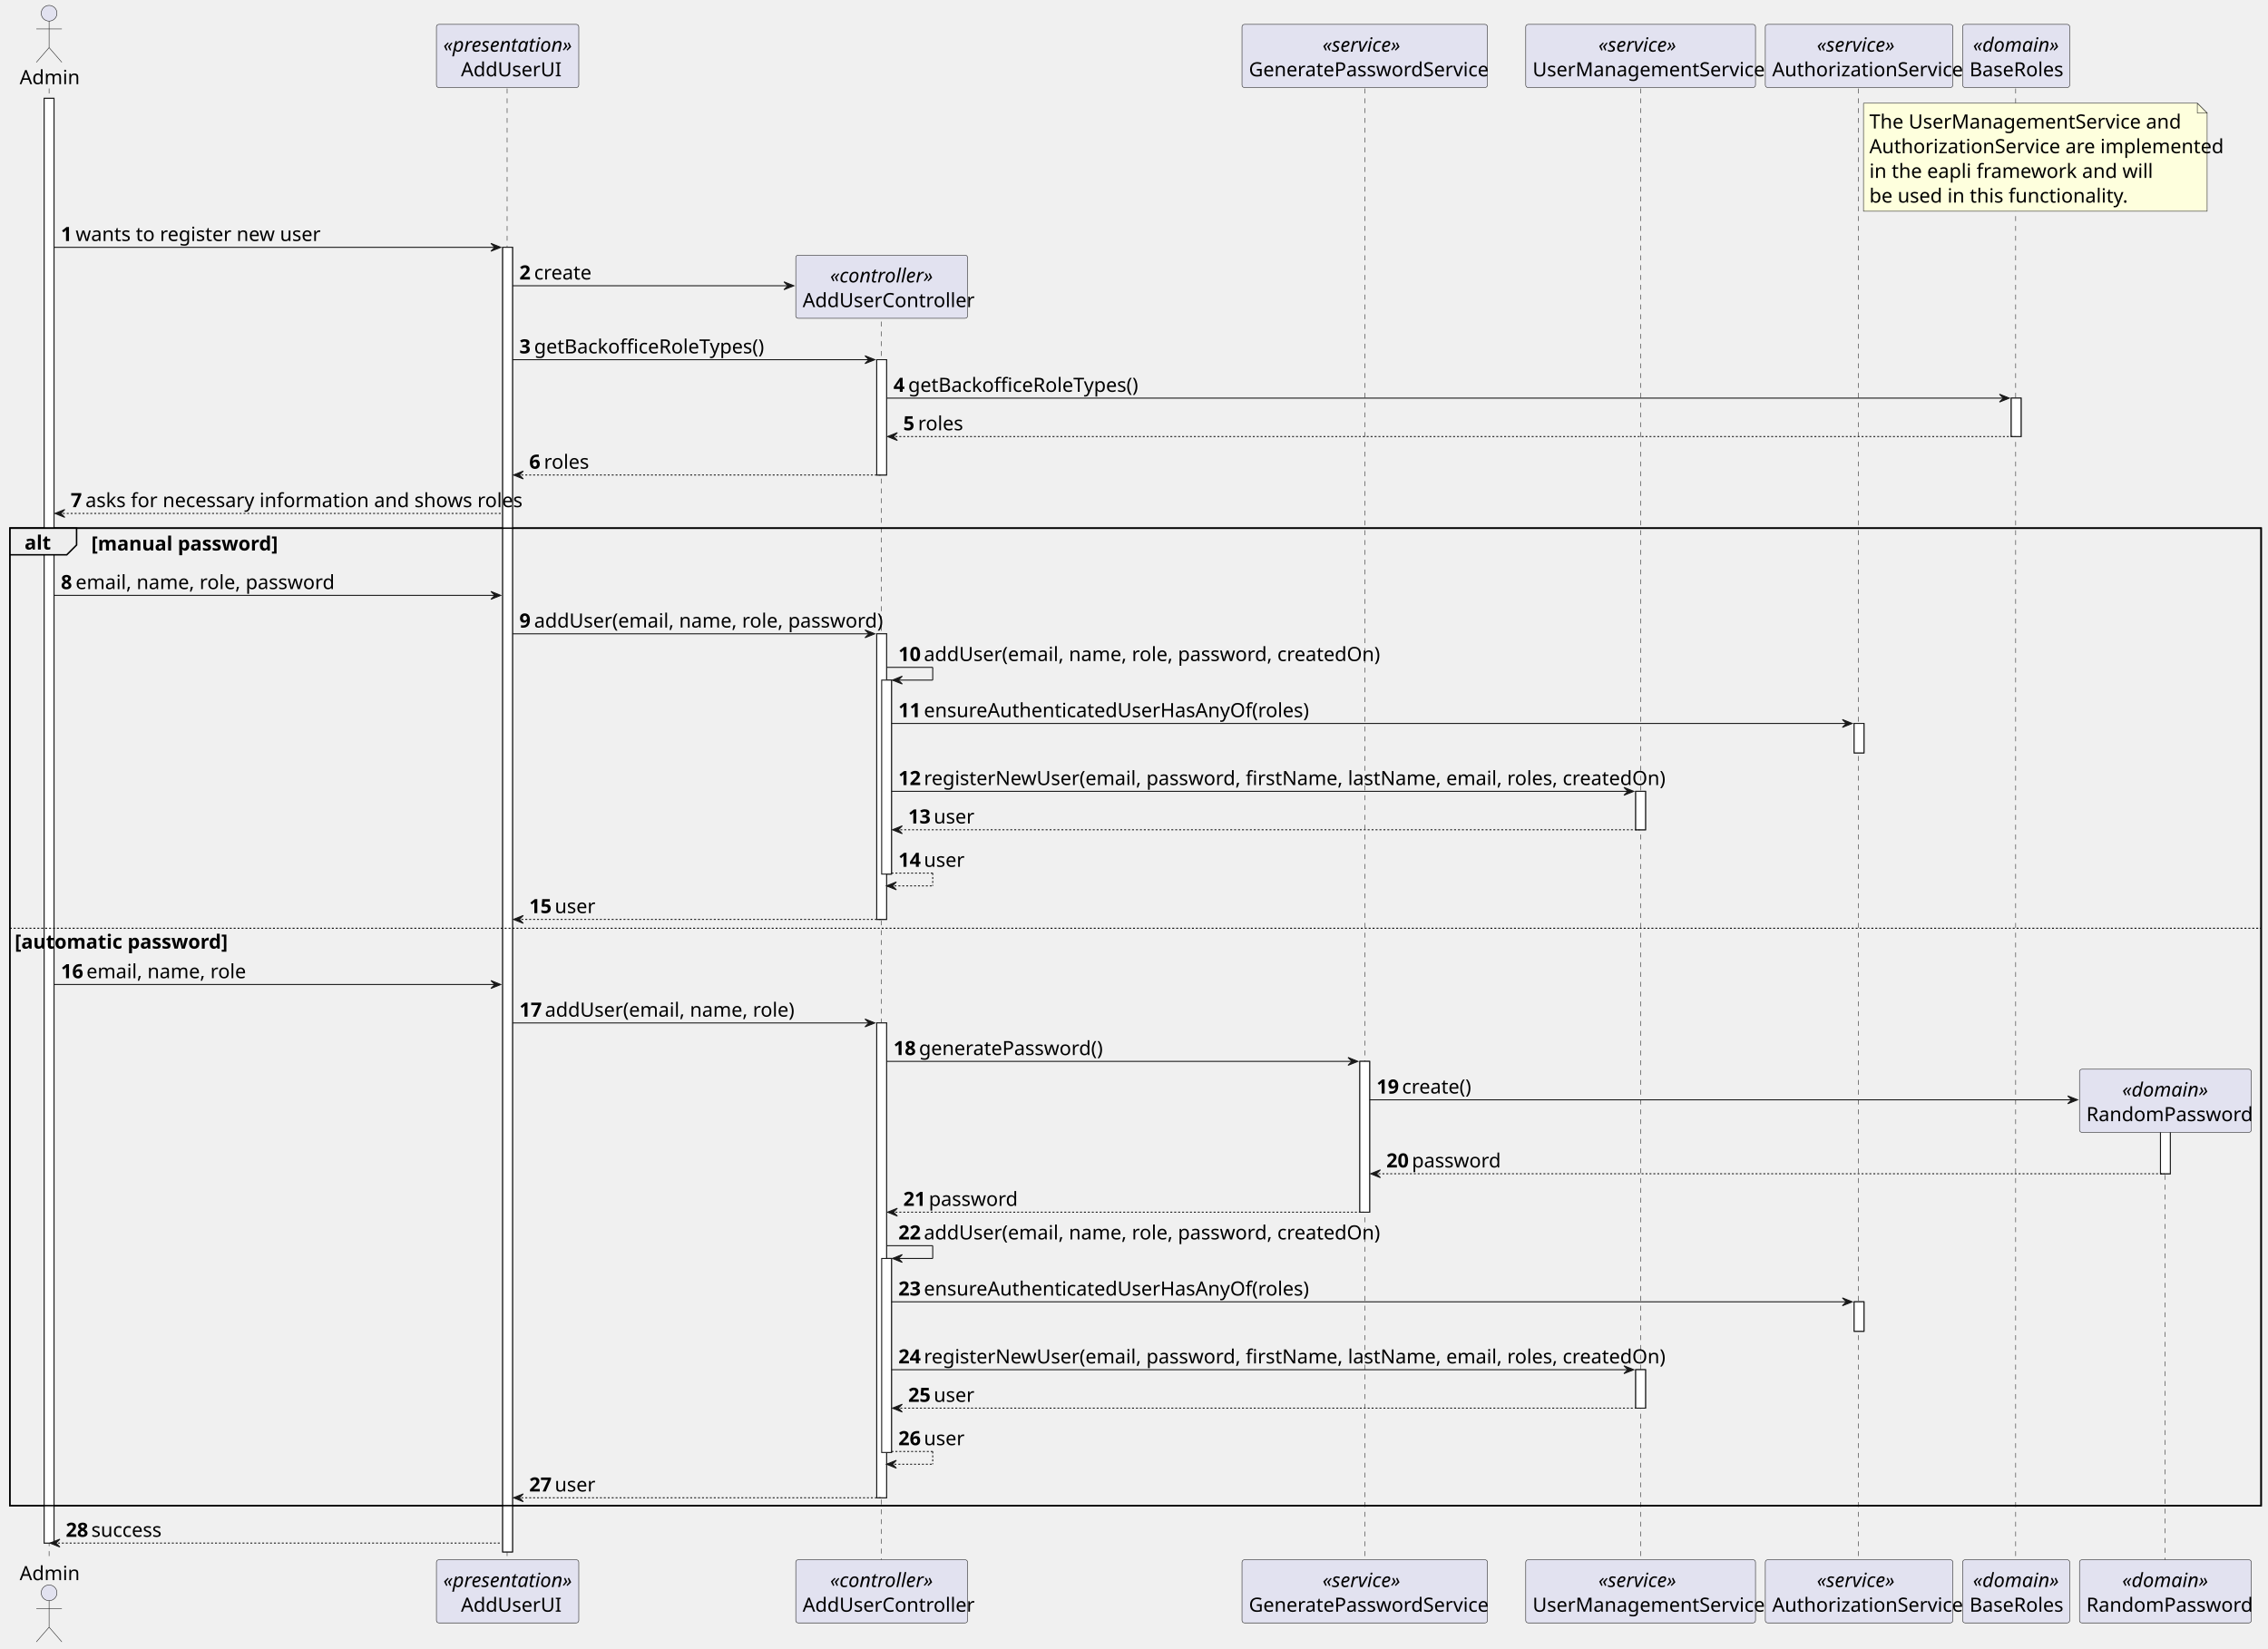
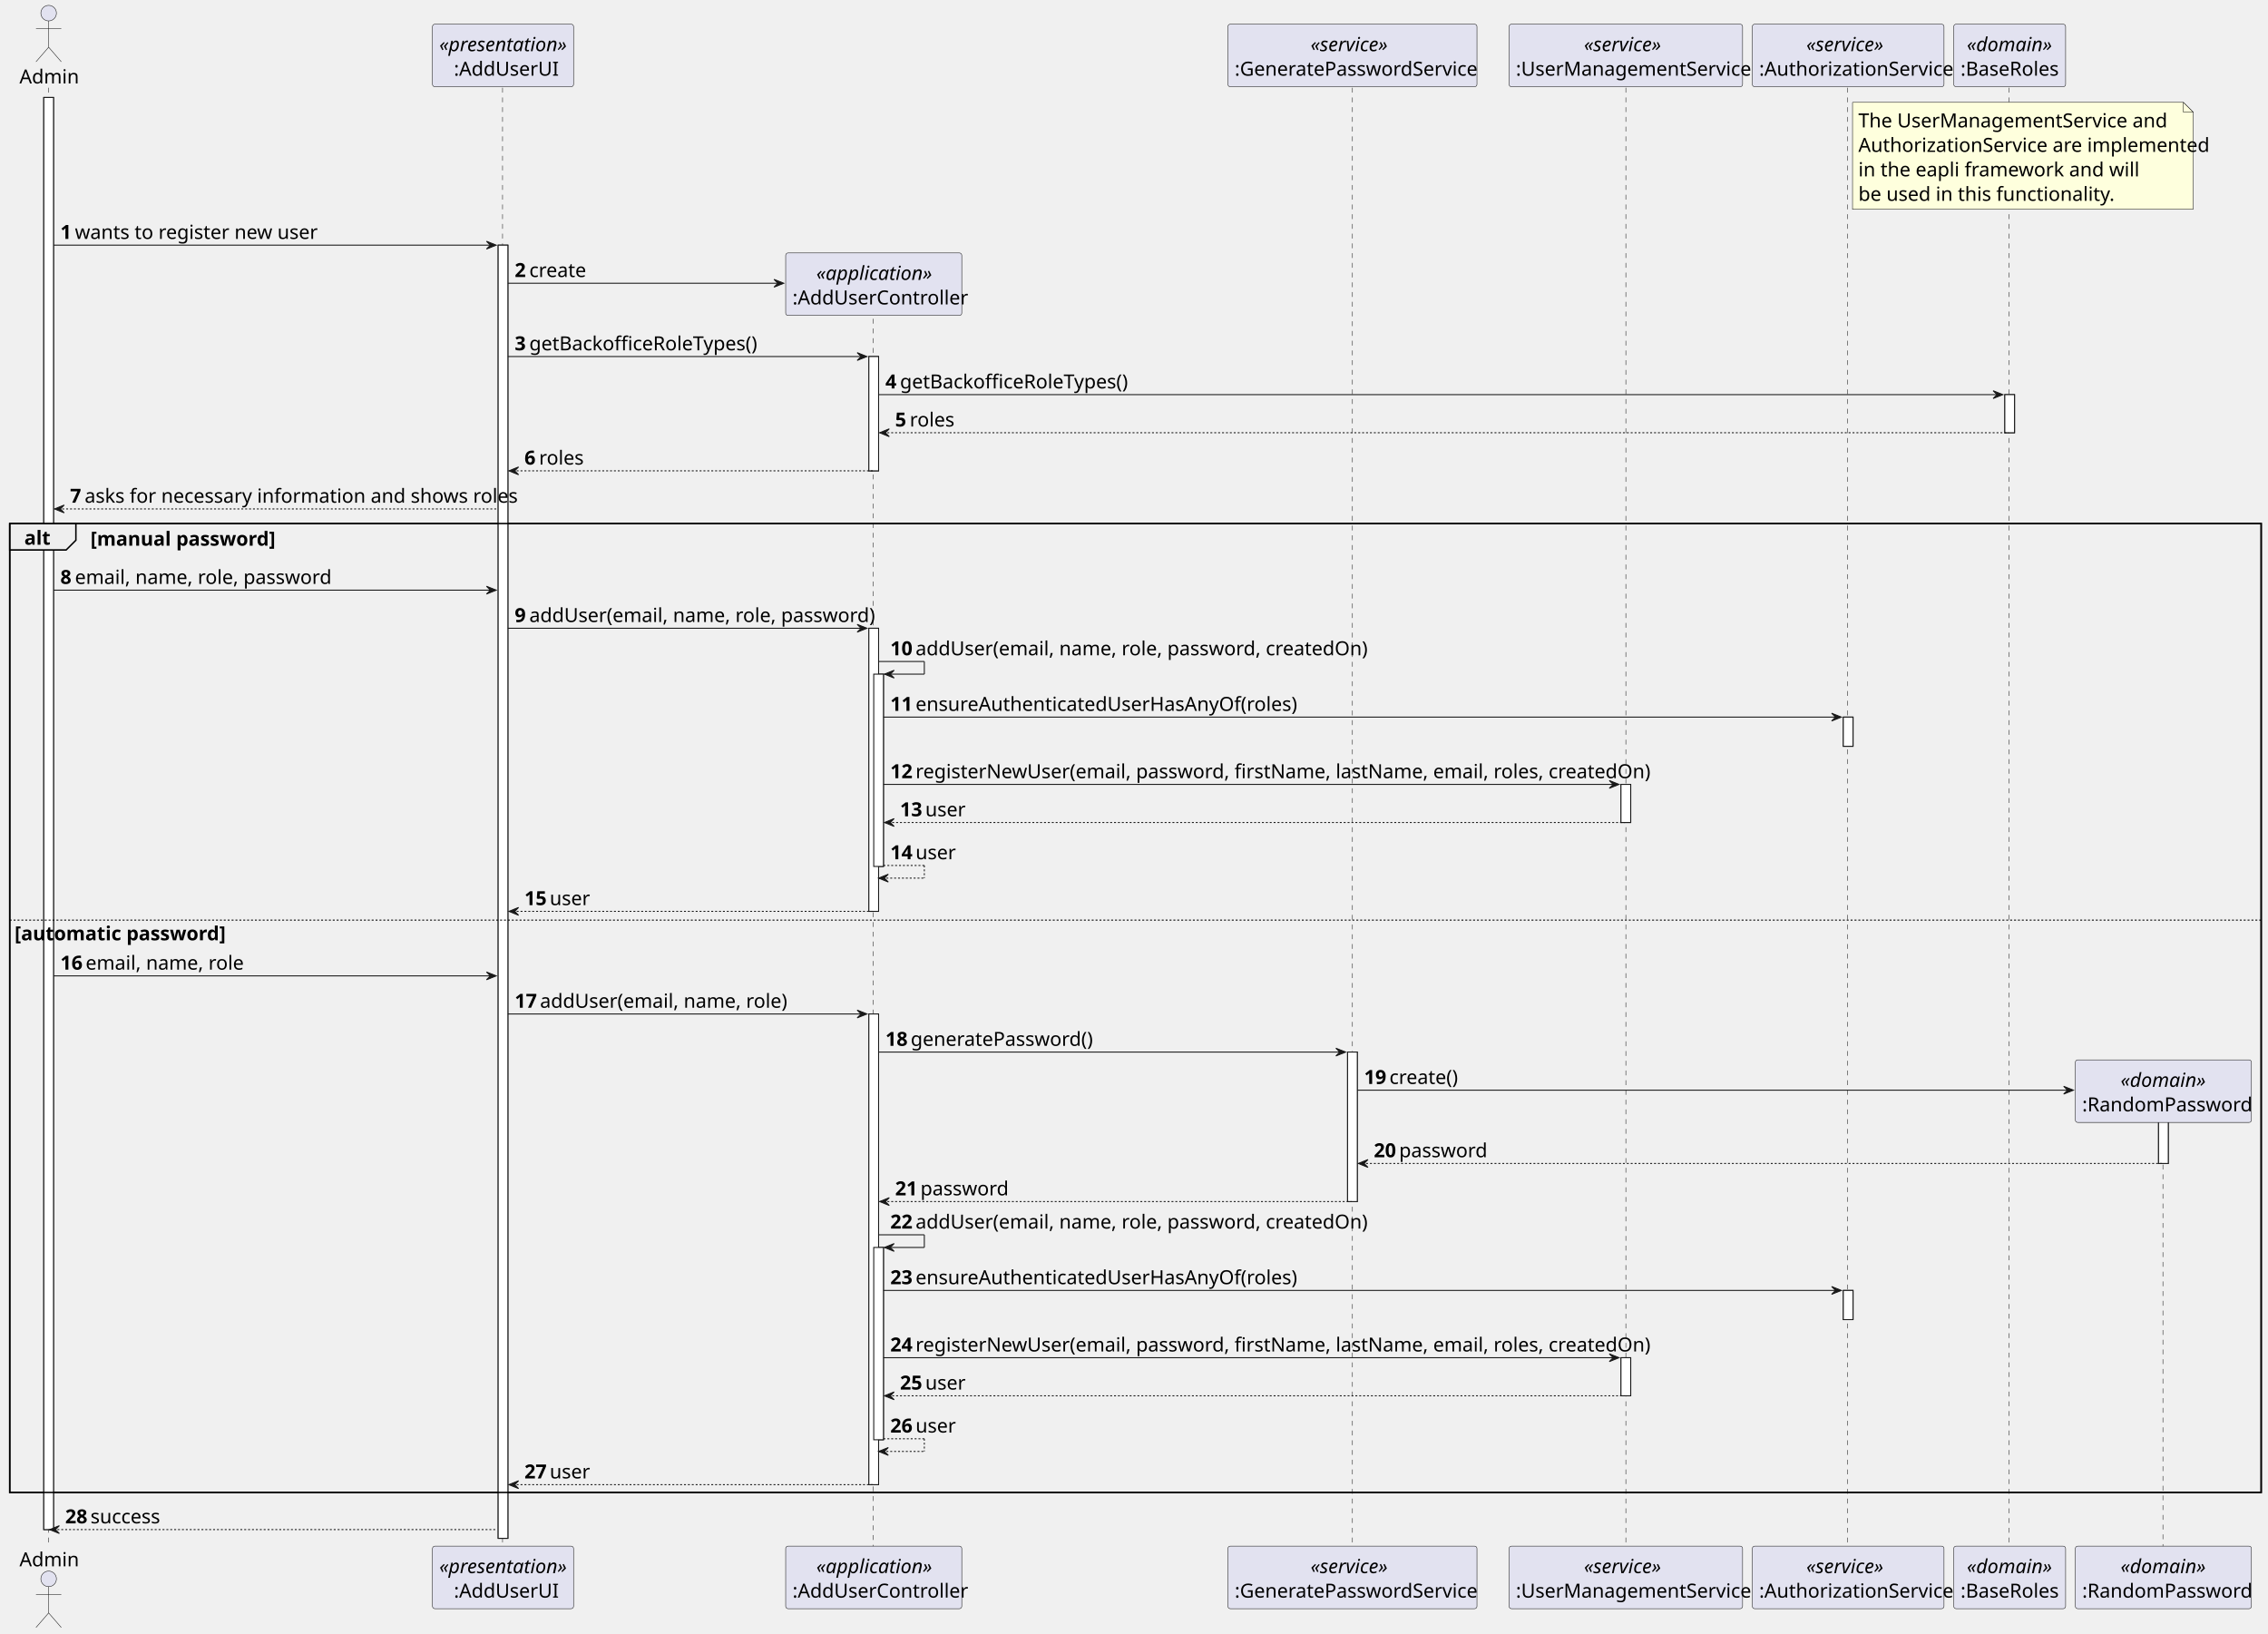
- <svg xmlns="http://www.w3.org/2000/svg" contentStyleType="text/css" height="1679px" preserveAspectRatio="none" style="width:2310px;height:1679px;background:#FFFFFF;" version="1.1" viewBox="0 0 2310 1679" width="2310px" zoomAndPan="magnify">
+ <svg xmlns="http://www.w3.org/2000/svg" contentStyleType="text/css" height="1679px" preserveAspectRatio="none" style="width:2331px;height:1679px;background:#FFFFFF;" version="1.1" viewBox="0 0 2331 1679" width="2331px" zoomAndPan="magnify">
  <defs />
  <g>
    <rect fill="#FFFFFF" height="1471.781" style="stroke:#181818;stroke-width:1.0;" width="10" x="45" y="100.156" />
    <rect fill="#FFFFFF" height="1329" style="stroke:#181818;stroke-width:1.0;" width="10" x="512" y="251.938" />
    <rect fill="#FFFFFF" height="117.469" style="stroke:#181818;stroke-width:1.0;" width="10" x="893" y="366.406" />
    <rect fill="#FFFFFF" height="290.938" style="stroke:#181818;stroke-width:1.0;" width="10" x="893" y="645.656" />
    <rect fill="#FFFFFF" height="197.625" style="stroke:#181818;stroke-width:1.0;" width="10" x="898" y="692.812" />
    <rect fill="#FFFFFF" height="483.719" style="stroke:#181818;stroke-width:1.0;" width="10" x="893" y="1042.062" />
    <rect fill="#FFFFFF" height="197.625" style="stroke:#181818;stroke-width:1.0;" width="10" x="898" y="1282" />
    <rect fill="#FFFFFF" height="153.625" style="stroke:#181818;stroke-width:1.0;" width="10" x="1385" y="1081.219" />
    <rect fill="#FFFFFF" height="39.156" style="stroke:#181818;stroke-width:1.0;" width="10" x="1666" y="806.125" />
    <rect fill="#FFFFFF" height="39.156" style="stroke:#181818;stroke-width:1.0;" width="10" x="1666" y="1395.312" />
-     <rect fill="#FFFFFF" height="30" style="stroke:#181818;stroke-width:1.0;" width="10" x="1888.5" y="736.969" />
-     <rect fill="#FFFFFF" height="30" style="stroke:#181818;stroke-width:1.0;" width="10" x="1888.5" y="1326.156" />
-     <rect fill="#FFFFFF" height="39.156" style="stroke:#181818;stroke-width:1.0;" width="10" x="2048.5" y="405.562" />
-     <rect fill="#FFFFFF" height="65.312" style="stroke:#181818;stroke-width:1.0;" width="10" x="2200.5" y="1130.375" />
-     <rect fill="none" height="995.75" style="stroke:#000000;stroke-width:1.5;" width="2293" x="10" y="538.031" />
+     <rect fill="#FFFFFF" height="30" style="stroke:#181818;stroke-width:1.0;" width="10" x="1894.5" y="736.969" />
+     <rect fill="#FFFFFF" height="30" style="stroke:#181818;stroke-width:1.0;" width="10" x="1894.5" y="1326.156" />
+     <rect fill="#FFFFFF" height="39.156" style="stroke:#181818;stroke-width:1.0;" width="10" x="2060.5" y="405.562" />
+     <rect fill="#FFFFFF" height="65.312" style="stroke:#181818;stroke-width:1.0;" width="10" x="2218.5" y="1130.375" />
+     <rect fill="none" height="995.75" style="stroke:#000000;stroke-width:1.5;" width="2314" x="10" y="538.031" />
    <line style="stroke:#181818;stroke-width:0.5;stroke-dasharray:5.0,5.0;" x1="50" x2="50" y1="90.156" y2="1589.938" />
    <line style="stroke:#181818;stroke-width:0.5;stroke-dasharray:5.0,5.0;" x1="516.5" x2="516.5" y1="90.156" y2="1589.938" />
    <line style="stroke:#181818;stroke-width:0.5;stroke-dasharray:5.0,5.0;" x1="897.5" x2="897.5" y1="307.594" y2="1589.938" />
    <line style="stroke:#181818;stroke-width:0.5;stroke-dasharray:5.0,5.0;" x1="1390" x2="1390" y1="90.156" y2="1589.938" />
    <line style="stroke:#181818;stroke-width:0.5;stroke-dasharray:5.0,5.0;" x1="1671" x2="1671" y1="90.156" y2="1589.938" />
-     <line style="stroke:#181818;stroke-width:0.5;stroke-dasharray:5.0,5.0;" x1="1893" x2="1893" y1="90.156" y2="1589.938" />
-     <line style="stroke:#181818;stroke-width:0.5;stroke-dasharray:5.0,5.0;" x1="2053" x2="2053" y1="90.156" y2="1589.938" />
-     <line style="stroke:#181818;stroke-width:0.5;stroke-dasharray:5.0,5.0;" x1="2205" x2="2205" y1="1136.875" y2="1589.938" />
+     <line style="stroke:#181818;stroke-width:0.5;stroke-dasharray:5.0,5.0;" x1="1899" x2="1899" y1="90.156" y2="1589.938" />
+     <line style="stroke:#181818;stroke-width:0.5;stroke-dasharray:5.0,5.0;" x1="2065" x2="2065" y1="90.156" y2="1589.938" />
+     <line style="stroke:#181818;stroke-width:0.5;stroke-dasharray:5.0,5.0;" x1="2223" x2="2223" y1="1136.875" y2="1589.938" />
    <text fill="#000000" font-family="sans-serif" font-size="20" lengthAdjust="spacing" textLength="54" x="20" y="85.762">Admin</text>
    <ellipse cx="50" cy="13.5" fill="#E2E2F0" rx="8" ry="8" style="stroke:#181818;stroke-width:0.5;" />
    <path d="M50,21.5 L50,48.5 M37,29.5 L63,29.5 M50,48.5 L37,63.5 M50,48.5 L63,63.5 " fill="none" style="stroke:#181818;stroke-width:0.5;" />
    <text fill="#000000" font-family="sans-serif" font-size="20" lengthAdjust="spacing" textLength="54" x="20" y="1609.699">Admin</text>
    <ellipse cx="50" cy="1622.594" fill="#E2E2F0" rx="8" ry="8" style="stroke:#181818;stroke-width:0.5;" />
    <path d="M50,1630.594 L50,1657.594 M37,1638.594 L63,1638.594 M50,1657.594 L37,1672.594 M50,1657.594 L63,1672.594 " fill="none" style="stroke:#181818;stroke-width:0.5;" />
    <rect fill="#E2E2F0" height="64.312" rx="2.5" ry="2.5" style="stroke:#181818;stroke-width:0.5;" width="145" x="444.5" y="24.844" />
    <text fill="#000000" font-family="sans-serif" font-size="20" font-style="italic" lengthAdjust="spacing" textLength="131" x="451.5" y="52.605">«presentation»</text>
-     <text fill="#000000" font-family="sans-serif" font-size="20" lengthAdjust="spacing" textLength="95" x="469.5" y="77.762">AddUserUI</text>
+     <text fill="#000000" font-family="sans-serif" font-size="20" lengthAdjust="spacing" textLength="101" x="466.5" y="77.762">:AddUserUI</text>
    <rect fill="#E2E2F0" height="64.312" rx="2.5" ry="2.5" style="stroke:#181818;stroke-width:0.5;" width="145" x="444.5" y="1588.938" />
    <text fill="#000000" font-family="sans-serif" font-size="20" font-style="italic" lengthAdjust="spacing" textLength="131" x="451.5" y="1616.699">«presentation»</text>
-     <text fill="#000000" font-family="sans-serif" font-size="20" lengthAdjust="spacing" textLength="95" x="469.5" y="1641.855">AddUserUI</text>
-     <rect fill="#E2E2F0" height="64.312" rx="2.5" ry="2.5" style="stroke:#181818;stroke-width:0.5;" width="175" x="810.5" y="1588.938" />
-     <text fill="#000000" font-family="sans-serif" font-size="20" font-style="italic" lengthAdjust="spacing" textLength="105" x="845.5" y="1616.699">«controller»</text>
-     <text fill="#000000" font-family="sans-serif" font-size="20" lengthAdjust="spacing" textLength="161" x="817.5" y="1641.855">AddUserController</text>
-     <rect fill="#E2E2F0" height="64.312" rx="2.5" ry="2.5" style="stroke:#181818;stroke-width:0.5;" width="250" x="1265" y="24.844" />
+     <text fill="#000000" font-family="sans-serif" font-size="20" lengthAdjust="spacing" textLength="101" x="466.5" y="1641.855">:AddUserUI</text>
+     <rect fill="#E2E2F0" height="64.312" rx="2.5" ry="2.5" style="stroke:#181818;stroke-width:0.5;" width="181" x="807.5" y="1588.938" />
+     <text fill="#000000" font-family="sans-serif" font-size="20" font-style="italic" lengthAdjust="spacing" textLength="118" x="839" y="1616.699">«application»</text>
+     <text fill="#000000" font-family="sans-serif" font-size="20" lengthAdjust="spacing" textLength="167" x="814.5" y="1641.855">:AddUserController</text>
+     <rect fill="#E2E2F0" height="64.312" rx="2.5" ry="2.5" style="stroke:#181818;stroke-width:0.5;" width="256" x="1262" y="24.844" />
    <text fill="#000000" font-family="sans-serif" font-size="20" font-style="italic" lengthAdjust="spacing" textLength="86" x="1347" y="52.605">«service»</text>
-     <text fill="#000000" font-family="sans-serif" font-size="20" lengthAdjust="spacing" textLength="236" x="1272" y="77.762">GeneratePasswordService</text>
-     <rect fill="#E2E2F0" height="64.312" rx="2.5" ry="2.5" style="stroke:#181818;stroke-width:0.5;" width="250" x="1265" y="1588.938" />
+     <text fill="#000000" font-family="sans-serif" font-size="20" lengthAdjust="spacing" textLength="242" x="1269" y="77.762">:GeneratePasswordService</text>
+     <rect fill="#E2E2F0" height="64.312" rx="2.5" ry="2.5" style="stroke:#181818;stroke-width:0.5;" width="256" x="1262" y="1588.938" />
    <text fill="#000000" font-family="sans-serif" font-size="20" font-style="italic" lengthAdjust="spacing" textLength="86" x="1347" y="1616.699">«service»</text>
-     <text fill="#000000" font-family="sans-serif" font-size="20" lengthAdjust="spacing" textLength="236" x="1272" y="1641.855">GeneratePasswordService</text>
-     <rect fill="#E2E2F0" height="64.312" rx="2.5" ry="2.5" style="stroke:#181818;stroke-width:0.5;" width="234" x="1554" y="24.844" />
+     <text fill="#000000" font-family="sans-serif" font-size="20" lengthAdjust="spacing" textLength="242" x="1269" y="1641.855">:GeneratePasswordService</text>
+     <rect fill="#E2E2F0" height="64.312" rx="2.5" ry="2.5" style="stroke:#181818;stroke-width:0.5;" width="240" x="1551" y="24.844" />
    <text fill="#000000" font-family="sans-serif" font-size="20" font-style="italic" lengthAdjust="spacing" textLength="86" x="1628" y="52.605">«service»</text>
-     <text fill="#000000" font-family="sans-serif" font-size="20" lengthAdjust="spacing" textLength="220" x="1561" y="77.762">UserManagementService</text>
-     <rect fill="#E2E2F0" height="64.312" rx="2.5" ry="2.5" style="stroke:#181818;stroke-width:0.5;" width="234" x="1554" y="1588.938" />
+     <text fill="#000000" font-family="sans-serif" font-size="20" lengthAdjust="spacing" textLength="226" x="1558" y="77.762">:UserManagementService</text>
+     <rect fill="#E2E2F0" height="64.312" rx="2.5" ry="2.5" style="stroke:#181818;stroke-width:0.5;" width="240" x="1551" y="1588.938" />
    <text fill="#000000" font-family="sans-serif" font-size="20" font-style="italic" lengthAdjust="spacing" textLength="86" x="1628" y="1616.699">«service»</text>
-     <text fill="#000000" font-family="sans-serif" font-size="20" lengthAdjust="spacing" textLength="220" x="1561" y="1641.855">UserManagementService</text>
-     <rect fill="#E2E2F0" height="64.312" rx="2.5" ry="2.5" style="stroke:#181818;stroke-width:0.5;" width="191" x="1798" y="24.844" />
-     <text fill="#000000" font-family="sans-serif" font-size="20" font-style="italic" lengthAdjust="spacing" textLength="86" x="1850.5" y="52.605">«service»</text>
-     <text fill="#000000" font-family="sans-serif" font-size="20" lengthAdjust="spacing" textLength="177" x="1805" y="77.762">AuthorizationService</text>
-     <rect fill="#E2E2F0" height="64.312" rx="2.5" ry="2.5" style="stroke:#181818;stroke-width:0.5;" width="191" x="1798" y="1588.938" />
-     <text fill="#000000" font-family="sans-serif" font-size="20" font-style="italic" lengthAdjust="spacing" textLength="86" x="1850.5" y="1616.699">«service»</text>
-     <text fill="#000000" font-family="sans-serif" font-size="20" lengthAdjust="spacing" textLength="177" x="1805" y="1641.855">AuthorizationService</text>
-     <rect fill="#E2E2F0" height="64.312" rx="2.5" ry="2.5" style="stroke:#181818;stroke-width:0.5;" width="109" x="1999" y="24.844" />
-     <text fill="#000000" font-family="sans-serif" font-size="20" font-style="italic" lengthAdjust="spacing" textLength="88" x="2009.5" y="52.605">«domain»</text>
-     <text fill="#000000" font-family="sans-serif" font-size="20" lengthAdjust="spacing" textLength="95" x="2006" y="77.762">BaseRoles</text>
-     <rect fill="#E2E2F0" height="64.312" rx="2.5" ry="2.5" style="stroke:#181818;stroke-width:0.5;" width="109" x="1999" y="1588.938" />
-     <text fill="#000000" font-family="sans-serif" font-size="20" font-style="italic" lengthAdjust="spacing" textLength="88" x="2009.5" y="1616.699">«domain»</text>
-     <text fill="#000000" font-family="sans-serif" font-size="20" lengthAdjust="spacing" textLength="95" x="2006" y="1641.855">BaseRoles</text>
-     <rect fill="#E2E2F0" height="64.312" rx="2.5" ry="2.5" style="stroke:#181818;stroke-width:0.5;" width="175" x="2118" y="1588.938" />
-     <text fill="#000000" font-family="sans-serif" font-size="20" font-style="italic" lengthAdjust="spacing" textLength="88" x="2161.5" y="1616.699">«domain»</text>
-     <text fill="#000000" font-family="sans-serif" font-size="20" lengthAdjust="spacing" textLength="161" x="2125" y="1641.855">RandomPassword</text>
+     <text fill="#000000" font-family="sans-serif" font-size="20" lengthAdjust="spacing" textLength="226" x="1558" y="1641.855">:UserManagementService</text>
+     <rect fill="#E2E2F0" height="64.312" rx="2.5" ry="2.5" style="stroke:#181818;stroke-width:0.5;" width="197" x="1801" y="24.844" />
+     <text fill="#000000" font-family="sans-serif" font-size="20" font-style="italic" lengthAdjust="spacing" textLength="86" x="1856.5" y="52.605">«service»</text>
+     <text fill="#000000" font-family="sans-serif" font-size="20" lengthAdjust="spacing" textLength="183" x="1808" y="77.762">:AuthorizationService</text>
+     <rect fill="#E2E2F0" height="64.312" rx="2.5" ry="2.5" style="stroke:#181818;stroke-width:0.5;" width="197" x="1801" y="1588.938" />
+     <text fill="#000000" font-family="sans-serif" font-size="20" font-style="italic" lengthAdjust="spacing" textLength="86" x="1856.5" y="1616.699">«service»</text>
+     <text fill="#000000" font-family="sans-serif" font-size="20" lengthAdjust="spacing" textLength="183" x="1808" y="1641.855">:AuthorizationService</text>
+     <rect fill="#E2E2F0" height="64.312" rx="2.5" ry="2.5" style="stroke:#181818;stroke-width:0.5;" width="115" x="2008" y="24.844" />
+     <text fill="#000000" font-family="sans-serif" font-size="20" font-style="italic" lengthAdjust="spacing" textLength="88" x="2021.5" y="52.605">«domain»</text>
+     <text fill="#000000" font-family="sans-serif" font-size="20" lengthAdjust="spacing" textLength="101" x="2015" y="77.762">:BaseRoles</text>
+     <rect fill="#E2E2F0" height="64.312" rx="2.5" ry="2.5" style="stroke:#181818;stroke-width:0.5;" width="115" x="2008" y="1588.938" />
+     <text fill="#000000" font-family="sans-serif" font-size="20" font-style="italic" lengthAdjust="spacing" textLength="88" x="2021.5" y="1616.699">«domain»</text>
+     <text fill="#000000" font-family="sans-serif" font-size="20" lengthAdjust="spacing" textLength="101" x="2015" y="1641.855">:BaseRoles</text>
+     <rect fill="#E2E2F0" height="64.312" rx="2.5" ry="2.5" style="stroke:#181818;stroke-width:0.5;" width="181" x="2133" y="1588.938" />
+     <text fill="#000000" font-family="sans-serif" font-size="20" font-style="italic" lengthAdjust="spacing" textLength="88" x="2179.5" y="1616.699">«domain»</text>
+     <text fill="#000000" font-family="sans-serif" font-size="20" lengthAdjust="spacing" textLength="167" x="2140" y="1641.855">:RandomPassword</text>
    <rect fill="#FFFFFF" height="1471.781" style="stroke:#181818;stroke-width:1.0;" width="10" x="45" y="100.156" />
    <rect fill="#FFFFFF" height="1329" style="stroke:#181818;stroke-width:1.0;" width="10" x="512" y="251.938" />
    <rect fill="#FFFFFF" height="117.469" style="stroke:#181818;stroke-width:1.0;" width="10" x="893" y="366.406" />
    <rect fill="#FFFFFF" height="290.938" style="stroke:#181818;stroke-width:1.0;" width="10" x="893" y="645.656" />
    <rect fill="#FFFFFF" height="197.625" style="stroke:#181818;stroke-width:1.0;" width="10" x="898" y="692.812" />
    <rect fill="#FFFFFF" height="483.719" style="stroke:#181818;stroke-width:1.0;" width="10" x="893" y="1042.062" />
    <rect fill="#FFFFFF" height="197.625" style="stroke:#181818;stroke-width:1.0;" width="10" x="898" y="1282" />
    <rect fill="#FFFFFF" height="153.625" style="stroke:#181818;stroke-width:1.0;" width="10" x="1385" y="1081.219" />
    <rect fill="#FFFFFF" height="39.156" style="stroke:#181818;stroke-width:1.0;" width="10" x="1666" y="806.125" />
    <rect fill="#FFFFFF" height="39.156" style="stroke:#181818;stroke-width:1.0;" width="10" x="1666" y="1395.312" />
-     <rect fill="#FFFFFF" height="30" style="stroke:#181818;stroke-width:1.0;" width="10" x="1888.5" y="736.969" />
-     <rect fill="#FFFFFF" height="30" style="stroke:#181818;stroke-width:1.0;" width="10" x="1888.5" y="1326.156" />
-     <rect fill="#FFFFFF" height="39.156" style="stroke:#181818;stroke-width:1.0;" width="10" x="2048.5" y="405.562" />
-     <rect fill="#FFFFFF" height="65.312" style="stroke:#181818;stroke-width:1.0;" width="10" x="2200.5" y="1130.375" />
-     <path d="M1898,105.156 L1898,215.156 L2248,215.156 L2248,115.156 L2238,105.156 L1898,105.156 " fill="#FEFFDD" style="stroke:#181818;stroke-width:0.5;" />
-     <path d="M2238,105.156 L2238,115.156 L2248,115.156 L2238,105.156 " fill="#FEFFDD" style="stroke:#181818;stroke-width:0.5;" />
-     <text fill="#000000" font-family="sans-serif" font-size="20" lengthAdjust="spacing" textLength="297" x="1904" y="130.918">The UserManagementService and</text>
-     <text fill="#000000" font-family="sans-serif" font-size="20" lengthAdjust="spacing" textLength="329" x="1904" y="156.074">AuthorizationService are implemented</text>
-     <text fill="#000000" font-family="sans-serif" font-size="20" lengthAdjust="spacing" textLength="265" x="1904" y="181.231">in the eapli framework and will</text>
-     <text fill="#000000" font-family="sans-serif" font-size="20" lengthAdjust="spacing" textLength="240" x="1904" y="206.387">be used in this functionality.</text>
+     <rect fill="#FFFFFF" height="30" style="stroke:#181818;stroke-width:1.0;" width="10" x="1894.5" y="736.969" />
+     <rect fill="#FFFFFF" height="30" style="stroke:#181818;stroke-width:1.0;" width="10" x="1894.5" y="1326.156" />
+     <rect fill="#FFFFFF" height="39.156" style="stroke:#181818;stroke-width:1.0;" width="10" x="2060.5" y="405.562" />
+     <rect fill="#FFFFFF" height="65.312" style="stroke:#181818;stroke-width:1.0;" width="10" x="2218.5" y="1130.375" />
+     <path d="M1904,105.156 L1904,215.156 L2254,215.156 L2254,115.156 L2244,105.156 L1904,105.156 " fill="#FEFFDD" style="stroke:#181818;stroke-width:0.5;" />
+     <path d="M2244,105.156 L2244,115.156 L2254,115.156 L2244,105.156 " fill="#FEFFDD" style="stroke:#181818;stroke-width:0.5;" />
+     <text fill="#000000" font-family="sans-serif" font-size="20" lengthAdjust="spacing" textLength="297" x="1910" y="130.918">The UserManagementService and</text>
+     <text fill="#000000" font-family="sans-serif" font-size="20" lengthAdjust="spacing" textLength="329" x="1910" y="156.074">AuthorizationService are implemented</text>
+     <text fill="#000000" font-family="sans-serif" font-size="20" lengthAdjust="spacing" textLength="265" x="1910" y="181.231">in the eapli framework and will</text>
+     <text fill="#000000" font-family="sans-serif" font-size="20" lengthAdjust="spacing" textLength="240" x="1910" y="206.387">be used in this functionality.</text>
    <polygon fill="#181818" points="500,247.938,510,251.938,500,255.938,504,251.938" style="stroke:#181818;stroke-width:1.0;" />
    <line style="stroke:#181818;stroke-width:1.0;" x1="55" x2="506" y1="251.938" y2="251.938" />
    <text fill="#000000" font-family="sans-serif" font-size="20" font-weight="bold" lengthAdjust="spacing" textLength="11" x="62" y="245.543">1</text>
    <text fill="#000000" font-family="sans-serif" font-size="20" lengthAdjust="spacing" textLength="234" x="77" y="245.543">wants to register new user</text>
-     <polygon fill="#181818" points="798.5,287.094,808.5,291.094,798.5,295.094,802.5,291.094" style="stroke:#181818;stroke-width:1.0;" />
-     <line style="stroke:#181818;stroke-width:1.0;" x1="522" x2="804.5" y1="291.094" y2="291.094" />
+     <polygon fill="#181818" points="795.5,287.094,805.5,291.094,795.5,295.094,799.5,291.094" style="stroke:#181818;stroke-width:1.0;" />
+     <line style="stroke:#181818;stroke-width:1.0;" x1="522" x2="801.5" y1="291.094" y2="291.094" />
    <text fill="#000000" font-family="sans-serif" font-size="20" font-weight="bold" lengthAdjust="spacing" textLength="11" x="529" y="284.699">2</text>
    <text fill="#000000" font-family="sans-serif" font-size="20" lengthAdjust="spacing" textLength="56" x="544" y="284.699">create</text>
-     <rect fill="#E2E2F0" height="64.312" rx="2.5" ry="2.5" style="stroke:#181818;stroke-width:0.5;" width="175" x="810.5" y="259.938" />
-     <text fill="#000000" font-family="sans-serif" font-size="20" font-style="italic" lengthAdjust="spacing" textLength="105" x="845.5" y="287.699">«controller»</text>
-     <text fill="#000000" font-family="sans-serif" font-size="20" lengthAdjust="spacing" textLength="161" x="817.5" y="312.856">AddUserController</text>
+     <rect fill="#E2E2F0" height="64.312" rx="2.5" ry="2.5" style="stroke:#181818;stroke-width:0.5;" width="181" x="807.5" y="259.938" />
+     <text fill="#000000" font-family="sans-serif" font-size="20" font-style="italic" lengthAdjust="spacing" textLength="118" x="839" y="287.699">«application»</text>
+     <text fill="#000000" font-family="sans-serif" font-size="20" lengthAdjust="spacing" textLength="167" x="814.5" y="312.856">:AddUserController</text>
    <polygon fill="#181818" points="881,362.406,891,366.406,881,370.406,885,366.406" style="stroke:#181818;stroke-width:1.0;" />
    <line style="stroke:#181818;stroke-width:1.0;" x1="522" x2="887" y1="366.406" y2="366.406" />
    <text fill="#000000" font-family="sans-serif" font-size="20" font-weight="bold" lengthAdjust="spacing" textLength="11" x="529" y="360.012">3</text>
    <text fill="#000000" font-family="sans-serif" font-size="20" lengthAdjust="spacing" textLength="228" x="544" y="360.012">getBackofficeRoleTypes()</text>
-     <polygon fill="#181818" points="2036.5,401.562,2046.5,405.562,2036.5,409.562,2040.5,405.562" style="stroke:#181818;stroke-width:1.0;" />
-     <line style="stroke:#181818;stroke-width:1.0;" x1="903" x2="2042.5" y1="405.562" y2="405.562" />
+     <polygon fill="#181818" points="2048.5,401.562,2058.5,405.562,2048.5,409.562,2052.5,405.562" style="stroke:#181818;stroke-width:1.0;" />
+     <line style="stroke:#181818;stroke-width:1.0;" x1="903" x2="2054.5" y1="405.562" y2="405.562" />
    <text fill="#000000" font-family="sans-serif" font-size="20" font-weight="bold" lengthAdjust="spacing" textLength="11" x="910" y="399.168">4</text>
    <text fill="#000000" font-family="sans-serif" font-size="20" lengthAdjust="spacing" textLength="228" x="925" y="399.168">getBackofficeRoleTypes()</text>
    <polygon fill="#181818" points="914,440.719,904,444.719,914,448.719,910,444.719" style="stroke:#181818;stroke-width:1.0;" />
-     <line style="stroke:#181818;stroke-width:1.0;stroke-dasharray:2.0,2.0;" x1="908" x2="2052.5" y1="444.719" y2="444.719" />
+     <line style="stroke:#181818;stroke-width:1.0;stroke-dasharray:2.0,2.0;" x1="908" x2="2064.5" y1="444.719" y2="444.719" />
    <text fill="#000000" font-family="sans-serif" font-size="20" font-weight="bold" lengthAdjust="spacing" textLength="11" x="920" y="438.324">5</text>
    <text fill="#000000" font-family="sans-serif" font-size="20" lengthAdjust="spacing" textLength="43" x="935" y="438.324">roles</text>
    <polygon fill="#181818" points="533,479.875,523,483.875,533,487.875,529,483.875" style="stroke:#181818;stroke-width:1.0;" />
    <line style="stroke:#181818;stroke-width:1.0;stroke-dasharray:2.0,2.0;" x1="527" x2="897" y1="483.875" y2="483.875" />
    <text fill="#000000" font-family="sans-serif" font-size="20" font-weight="bold" lengthAdjust="spacing" textLength="11" x="539" y="477.481">6</text>
    <text fill="#000000" font-family="sans-serif" font-size="20" lengthAdjust="spacing" textLength="43" x="554" y="477.481">roles</text>
    <polygon fill="#181818" points="66,519.031,56,523.031,66,527.031,62,523.031" style="stroke:#181818;stroke-width:1.0;" />
    <line style="stroke:#181818;stroke-width:1.0;stroke-dasharray:2.0,2.0;" x1="60" x2="511" y1="523.031" y2="523.031" />
    <text fill="#000000" font-family="sans-serif" font-size="20" font-weight="bold" lengthAdjust="spacing" textLength="11" x="72" y="516.637">7</text>
    <text fill="#000000" font-family="sans-serif" font-size="20" lengthAdjust="spacing" textLength="418" x="87" y="516.637">asks for necessary information and shows roles</text>
    <path d="M10,538.031 L78,538.031 L78,555.188 L68,565.188 L10,565.188 L10,538.031 " fill="#EEEEEE" style="stroke:#000000;stroke-width:1.5;" />
-     <rect fill="none" height="995.75" style="stroke:#000000;stroke-width:1.5;" width="2293" x="10" y="538.031" />
+     <rect fill="none" height="995.75" style="stroke:#000000;stroke-width:1.5;" width="2314" x="10" y="538.031" />
    <text fill="#000000" font-family="sans-serif" font-size="20" font-weight="bold" lengthAdjust="spacing" textLength="23" x="25" y="559.793">alt</text>
    <text fill="#000000" font-family="sans-serif" font-size="20" font-weight="bold" lengthAdjust="spacing" textLength="180" x="93" y="560.793">[manual password]</text>
    <polygon fill="#181818" points="500,602.5,510,606.5,500,610.5,504,606.5" style="stroke:#181818;stroke-width:1.0;" />
    <line style="stroke:#181818;stroke-width:1.0;" x1="55" x2="506" y1="606.5" y2="606.5" />
    <text fill="#000000" font-family="sans-serif" font-size="20" font-weight="bold" lengthAdjust="spacing" textLength="11" x="62" y="600.106">8</text>
    <text fill="#000000" font-family="sans-serif" font-size="20" lengthAdjust="spacing" textLength="249" x="77" y="600.106">email, name, role, password</text>
    <polygon fill="#181818" points="881,641.656,891,645.656,881,649.656,885,645.656" style="stroke:#181818;stroke-width:1.0;" />
    <line style="stroke:#181818;stroke-width:1.0;" x1="522" x2="887" y1="645.656" y2="645.656" />
    <text fill="#000000" font-family="sans-serif" font-size="20" font-weight="bold" lengthAdjust="spacing" textLength="11" x="529" y="639.262">9</text>
    <text fill="#000000" font-family="sans-serif" font-size="20" lengthAdjust="spacing" textLength="337" x="544" y="639.262">addUser(email, name, role, password)</text>
    <line style="stroke:#181818;stroke-width:1.0;" x1="903" x2="950" y1="679.812" y2="679.812" />
    <line style="stroke:#181818;stroke-width:1.0;" x1="950" x2="950" y1="679.812" y2="692.812" />
    <line style="stroke:#181818;stroke-width:1.0;" x1="909" x2="950" y1="692.812" y2="692.812" />
    <polygon fill="#181818" points="919,688.812,909,692.812,919,696.812,915,692.812" style="stroke:#181818;stroke-width:1.0;" />
    <text fill="#000000" font-family="sans-serif" font-size="20" font-weight="bold" lengthAdjust="spacing" textLength="22" x="915" y="673.418">10</text>
    <text fill="#000000" font-family="sans-serif" font-size="20" lengthAdjust="spacing" textLength="442" x="941" y="673.418">addUser(email, name, role, password, createdOn)</text>
-     <polygon fill="#181818" points="1876.5,732.969,1886.5,736.969,1876.5,740.969,1880.5,736.969" style="stroke:#181818;stroke-width:1.0;" />
-     <line style="stroke:#181818;stroke-width:1.0;" x1="908" x2="1882.5" y1="736.969" y2="736.969" />
+     <polygon fill="#181818" points="1882.5,732.969,1892.5,736.969,1882.5,740.969,1886.5,736.969" style="stroke:#181818;stroke-width:1.0;" />
+     <line style="stroke:#181818;stroke-width:1.0;" x1="908" x2="1888.5" y1="736.969" y2="736.969" />
    <text fill="#000000" font-family="sans-serif" font-size="20" font-weight="bold" lengthAdjust="spacing" textLength="22" x="915" y="730.574">11</text>
    <text fill="#000000" font-family="sans-serif" font-size="20" lengthAdjust="spacing" textLength="365" x="941" y="730.574">ensureAuthenticatedUserHasAnyOf(roles)</text>
    <polygon fill="#181818" points="1654,802.125,1664,806.125,1654,810.125,1658,806.125" style="stroke:#181818;stroke-width:1.0;" />
    <line style="stroke:#181818;stroke-width:1.0;" x1="908" x2="1660" y1="806.125" y2="806.125" />
    <text fill="#000000" font-family="sans-serif" font-size="20" font-weight="bold" lengthAdjust="spacing" textLength="22" x="915" y="799.731">12</text>
    <text fill="#000000" font-family="sans-serif" font-size="20" lengthAdjust="spacing" textLength="713" x="941" y="799.731">registerNewUser(email, password, firstName, lastName, email, roles, createdOn)</text>
    <polygon fill="#181818" points="919,841.281,909,845.281,919,849.281,915,845.281" style="stroke:#181818;stroke-width:1.0;" />
    <line style="stroke:#181818;stroke-width:1.0;stroke-dasharray:2.0,2.0;" x1="913" x2="1670" y1="845.281" y2="845.281" />
    <text fill="#000000" font-family="sans-serif" font-size="20" font-weight="bold" lengthAdjust="spacing" textLength="22" x="925" y="838.887">13</text>
    <text fill="#000000" font-family="sans-serif" font-size="20" lengthAdjust="spacing" textLength="38" x="951" y="838.887">user</text>
    <line style="stroke:#181818;stroke-width:1.0;stroke-dasharray:2.0,2.0;" x1="908" x2="950" y1="889.438" y2="889.438" />
    <line style="stroke:#181818;stroke-width:1.0;stroke-dasharray:2.0,2.0;" x1="950" x2="950" y1="889.438" y2="902.438" />
    <line style="stroke:#181818;stroke-width:1.0;stroke-dasharray:2.0,2.0;" x1="903" x2="950" y1="902.438" y2="902.438" />
    <polygon fill="#181818" points="913,898.438,903,902.438,913,906.438,909,902.438" style="stroke:#181818;stroke-width:1.0;" />
    <text fill="#000000" font-family="sans-serif" font-size="20" font-weight="bold" lengthAdjust="spacing" textLength="22" x="915" y="883.043">14</text>
    <text fill="#000000" font-family="sans-serif" font-size="20" lengthAdjust="spacing" textLength="38" x="941" y="883.043">user</text>
    <polygon fill="#181818" points="533,932.594,523,936.594,533,940.594,529,936.594" style="stroke:#181818;stroke-width:1.0;" />
    <line style="stroke:#181818;stroke-width:1.0;stroke-dasharray:2.0,2.0;" x1="527" x2="897" y1="936.594" y2="936.594" />
    <text fill="#000000" font-family="sans-serif" font-size="20" font-weight="bold" lengthAdjust="spacing" textLength="22" x="539" y="930.199">15</text>
    <text fill="#000000" font-family="sans-serif" font-size="20" lengthAdjust="spacing" textLength="38" x="565" y="930.199">user</text>
-     <line style="stroke:#000000;stroke-width:1.0;stroke-dasharray:2.0,2.0;" x1="10" x2="2303" y1="945.594" y2="945.594" />
+     <line style="stroke:#000000;stroke-width:1.0;stroke-dasharray:2.0,2.0;" x1="10" x2="2324" y1="945.594" y2="945.594" />
    <text fill="#000000" font-family="sans-serif" font-size="20" font-weight="bold" lengthAdjust="spacing" textLength="205" x="15" y="966.356">[automatic password]</text>
    <polygon fill="#181818" points="500,998.906,510,1002.906,500,1006.906,504,1002.906" style="stroke:#181818;stroke-width:1.0;" />
    <line style="stroke:#181818;stroke-width:1.0;" x1="55" x2="506" y1="1002.906" y2="1002.906" />
    <text fill="#000000" font-family="sans-serif" font-size="20" font-weight="bold" lengthAdjust="spacing" textLength="22" x="62" y="996.512">16</text>
    <text fill="#000000" font-family="sans-serif" font-size="20" lengthAdjust="spacing" textLength="151" x="88" y="996.512">email, name, role</text>
    <polygon fill="#181818" points="881,1038.062,891,1042.062,881,1046.062,885,1042.062" style="stroke:#181818;stroke-width:1.0;" />
    <line style="stroke:#181818;stroke-width:1.0;" x1="522" x2="887" y1="1042.062" y2="1042.062" />
    <text fill="#000000" font-family="sans-serif" font-size="20" font-weight="bold" lengthAdjust="spacing" textLength="22" x="529" y="1035.668">17</text>
    <text fill="#000000" font-family="sans-serif" font-size="20" lengthAdjust="spacing" textLength="239" x="555" y="1035.668">addUser(email, name, role)</text>
    <polygon fill="#181818" points="1373,1077.219,1383,1081.219,1373,1085.219,1377,1081.219" style="stroke:#181818;stroke-width:1.0;" />
    <line style="stroke:#181818;stroke-width:1.0;" x1="903" x2="1379" y1="1081.219" y2="1081.219" />
    <text fill="#000000" font-family="sans-serif" font-size="20" font-weight="bold" lengthAdjust="spacing" textLength="22" x="910" y="1074.824">18</text>
    <text fill="#000000" font-family="sans-serif" font-size="20" lengthAdjust="spacing" textLength="180" x="936" y="1074.824">generatePassword()</text>
-     <polygon fill="#181818" points="2106,1116.375,2116,1120.375,2106,1124.375,2110,1120.375" style="stroke:#181818;stroke-width:1.0;" />
-     <line style="stroke:#181818;stroke-width:1.0;" x1="1395" x2="2112" y1="1120.375" y2="1120.375" />
+     <polygon fill="#181818" points="2121,1116.375,2131,1120.375,2121,1124.375,2125,1120.375" style="stroke:#181818;stroke-width:1.0;" />
+     <line style="stroke:#181818;stroke-width:1.0;" x1="1395" x2="2127" y1="1120.375" y2="1120.375" />
    <text fill="#000000" font-family="sans-serif" font-size="20" font-weight="bold" lengthAdjust="spacing" textLength="22" x="1402" y="1113.98">19</text>
    <text fill="#000000" font-family="sans-serif" font-size="20" lengthAdjust="spacing" textLength="70" x="1428" y="1113.98">create()</text>
-     <rect fill="#E2E2F0" height="64.312" rx="2.5" ry="2.5" style="stroke:#181818;stroke-width:0.5;" width="175" x="2118" y="1089.219" />
-     <text fill="#000000" font-family="sans-serif" font-size="20" font-style="italic" lengthAdjust="spacing" textLength="88" x="2161.5" y="1116.98">«domain»</text>
-     <text fill="#000000" font-family="sans-serif" font-size="20" lengthAdjust="spacing" textLength="161" x="2125" y="1142.137">RandomPassword</text>
+     <rect fill="#E2E2F0" height="64.312" rx="2.5" ry="2.5" style="stroke:#181818;stroke-width:0.5;" width="181" x="2133" y="1089.219" />
+     <text fill="#000000" font-family="sans-serif" font-size="20" font-style="italic" lengthAdjust="spacing" textLength="88" x="2179.5" y="1116.98">«domain»</text>
+     <text fill="#000000" font-family="sans-serif" font-size="20" lengthAdjust="spacing" textLength="167" x="2140" y="1142.137">:RandomPassword</text>
    <polygon fill="#181818" points="1406,1191.688,1396,1195.688,1406,1199.688,1402,1195.688" style="stroke:#181818;stroke-width:1.0;" />
-     <line style="stroke:#181818;stroke-width:1.0;stroke-dasharray:2.0,2.0;" x1="1400" x2="2204.5" y1="1195.688" y2="1195.688" />
+     <line style="stroke:#181818;stroke-width:1.0;stroke-dasharray:2.0,2.0;" x1="1400" x2="2222.5" y1="1195.688" y2="1195.688" />
    <text fill="#000000" font-family="sans-serif" font-size="20" font-weight="bold" lengthAdjust="spacing" textLength="22" x="1412" y="1189.293">20</text>
    <text fill="#000000" font-family="sans-serif" font-size="20" lengthAdjust="spacing" textLength="86" x="1438" y="1189.293">password</text>
    <polygon fill="#181818" points="914,1230.844,904,1234.844,914,1238.844,910,1234.844" style="stroke:#181818;stroke-width:1.0;" />
    <line style="stroke:#181818;stroke-width:1.0;stroke-dasharray:2.0,2.0;" x1="908" x2="1389" y1="1234.844" y2="1234.844" />
    <text fill="#000000" font-family="sans-serif" font-size="20" font-weight="bold" lengthAdjust="spacing" textLength="22" x="920" y="1228.449">21</text>
    <text fill="#000000" font-family="sans-serif" font-size="20" lengthAdjust="spacing" textLength="86" x="946" y="1228.449">password</text>
    <line style="stroke:#181818;stroke-width:1.0;" x1="903" x2="950" y1="1269" y2="1269" />
    <line style="stroke:#181818;stroke-width:1.0;" x1="950" x2="950" y1="1269" y2="1282" />
    <line style="stroke:#181818;stroke-width:1.0;" x1="909" x2="950" y1="1282" y2="1282" />
    <polygon fill="#181818" points="919,1278,909,1282,919,1286,915,1282" style="stroke:#181818;stroke-width:1.0;" />
    <text fill="#000000" font-family="sans-serif" font-size="20" font-weight="bold" lengthAdjust="spacing" textLength="22" x="915" y="1262.605">22</text>
    <text fill="#000000" font-family="sans-serif" font-size="20" lengthAdjust="spacing" textLength="442" x="941" y="1262.605">addUser(email, name, role, password, createdOn)</text>
-     <polygon fill="#181818" points="1876.5,1322.156,1886.5,1326.156,1876.5,1330.156,1880.5,1326.156" style="stroke:#181818;stroke-width:1.0;" />
-     <line style="stroke:#181818;stroke-width:1.0;" x1="908" x2="1882.5" y1="1326.156" y2="1326.156" />
+     <polygon fill="#181818" points="1882.5,1322.156,1892.5,1326.156,1882.5,1330.156,1886.5,1326.156" style="stroke:#181818;stroke-width:1.0;" />
+     <line style="stroke:#181818;stroke-width:1.0;" x1="908" x2="1888.5" y1="1326.156" y2="1326.156" />
    <text fill="#000000" font-family="sans-serif" font-size="20" font-weight="bold" lengthAdjust="spacing" textLength="22" x="915" y="1319.762">23</text>
    <text fill="#000000" font-family="sans-serif" font-size="20" lengthAdjust="spacing" textLength="365" x="941" y="1319.762">ensureAuthenticatedUserHasAnyOf(roles)</text>
    <polygon fill="#181818" points="1654,1391.312,1664,1395.312,1654,1399.312,1658,1395.312" style="stroke:#181818;stroke-width:1.0;" />
    <line style="stroke:#181818;stroke-width:1.0;" x1="908" x2="1660" y1="1395.312" y2="1395.312" />
    <text fill="#000000" font-family="sans-serif" font-size="20" font-weight="bold" lengthAdjust="spacing" textLength="22" x="915" y="1388.918">24</text>
    <text fill="#000000" font-family="sans-serif" font-size="20" lengthAdjust="spacing" textLength="713" x="941" y="1388.918">registerNewUser(email, password, firstName, lastName, email, roles, createdOn)</text>
    <polygon fill="#181818" points="919,1430.469,909,1434.469,919,1438.469,915,1434.469" style="stroke:#181818;stroke-width:1.0;" />
    <line style="stroke:#181818;stroke-width:1.0;stroke-dasharray:2.0,2.0;" x1="913" x2="1670" y1="1434.469" y2="1434.469" />
    <text fill="#000000" font-family="sans-serif" font-size="20" font-weight="bold" lengthAdjust="spacing" textLength="22" x="925" y="1428.074">25</text>
    <text fill="#000000" font-family="sans-serif" font-size="20" lengthAdjust="spacing" textLength="38" x="951" y="1428.074">user</text>
    <line style="stroke:#181818;stroke-width:1.0;stroke-dasharray:2.0,2.0;" x1="908" x2="950" y1="1478.625" y2="1478.625" />
    <line style="stroke:#181818;stroke-width:1.0;stroke-dasharray:2.0,2.0;" x1="950" x2="950" y1="1478.625" y2="1491.625" />
    <line style="stroke:#181818;stroke-width:1.0;stroke-dasharray:2.0,2.0;" x1="903" x2="950" y1="1491.625" y2="1491.625" />
    <polygon fill="#181818" points="913,1487.625,903,1491.625,913,1495.625,909,1491.625" style="stroke:#181818;stroke-width:1.0;" />
    <text fill="#000000" font-family="sans-serif" font-size="20" font-weight="bold" lengthAdjust="spacing" textLength="22" x="915" y="1472.23">26</text>
    <text fill="#000000" font-family="sans-serif" font-size="20" lengthAdjust="spacing" textLength="38" x="941" y="1472.23">user</text>
    <polygon fill="#181818" points="533,1521.781,523,1525.781,533,1529.781,529,1525.781" style="stroke:#181818;stroke-width:1.0;" />
    <line style="stroke:#181818;stroke-width:1.0;stroke-dasharray:2.0,2.0;" x1="527" x2="897" y1="1525.781" y2="1525.781" />
    <text fill="#000000" font-family="sans-serif" font-size="20" font-weight="bold" lengthAdjust="spacing" textLength="22" x="539" y="1519.387">27</text>
    <text fill="#000000" font-family="sans-serif" font-size="20" lengthAdjust="spacing" textLength="38" x="565" y="1519.387">user</text>
    <polygon fill="#181818" points="61,1567.938,51,1571.938,61,1575.938,57,1571.938" style="stroke:#181818;stroke-width:1.0;" />
    <line style="stroke:#181818;stroke-width:1.0;stroke-dasharray:2.0,2.0;" x1="55" x2="511" y1="1571.938" y2="1571.938" />
    <text fill="#000000" font-family="sans-serif" font-size="20" font-weight="bold" lengthAdjust="spacing" textLength="22" x="67" y="1565.543">28</text>
    <text fill="#000000" font-family="sans-serif" font-size="20" lengthAdjust="spacing" textLength="71" x="93" y="1565.543">success</text>
  </g>
</svg>
